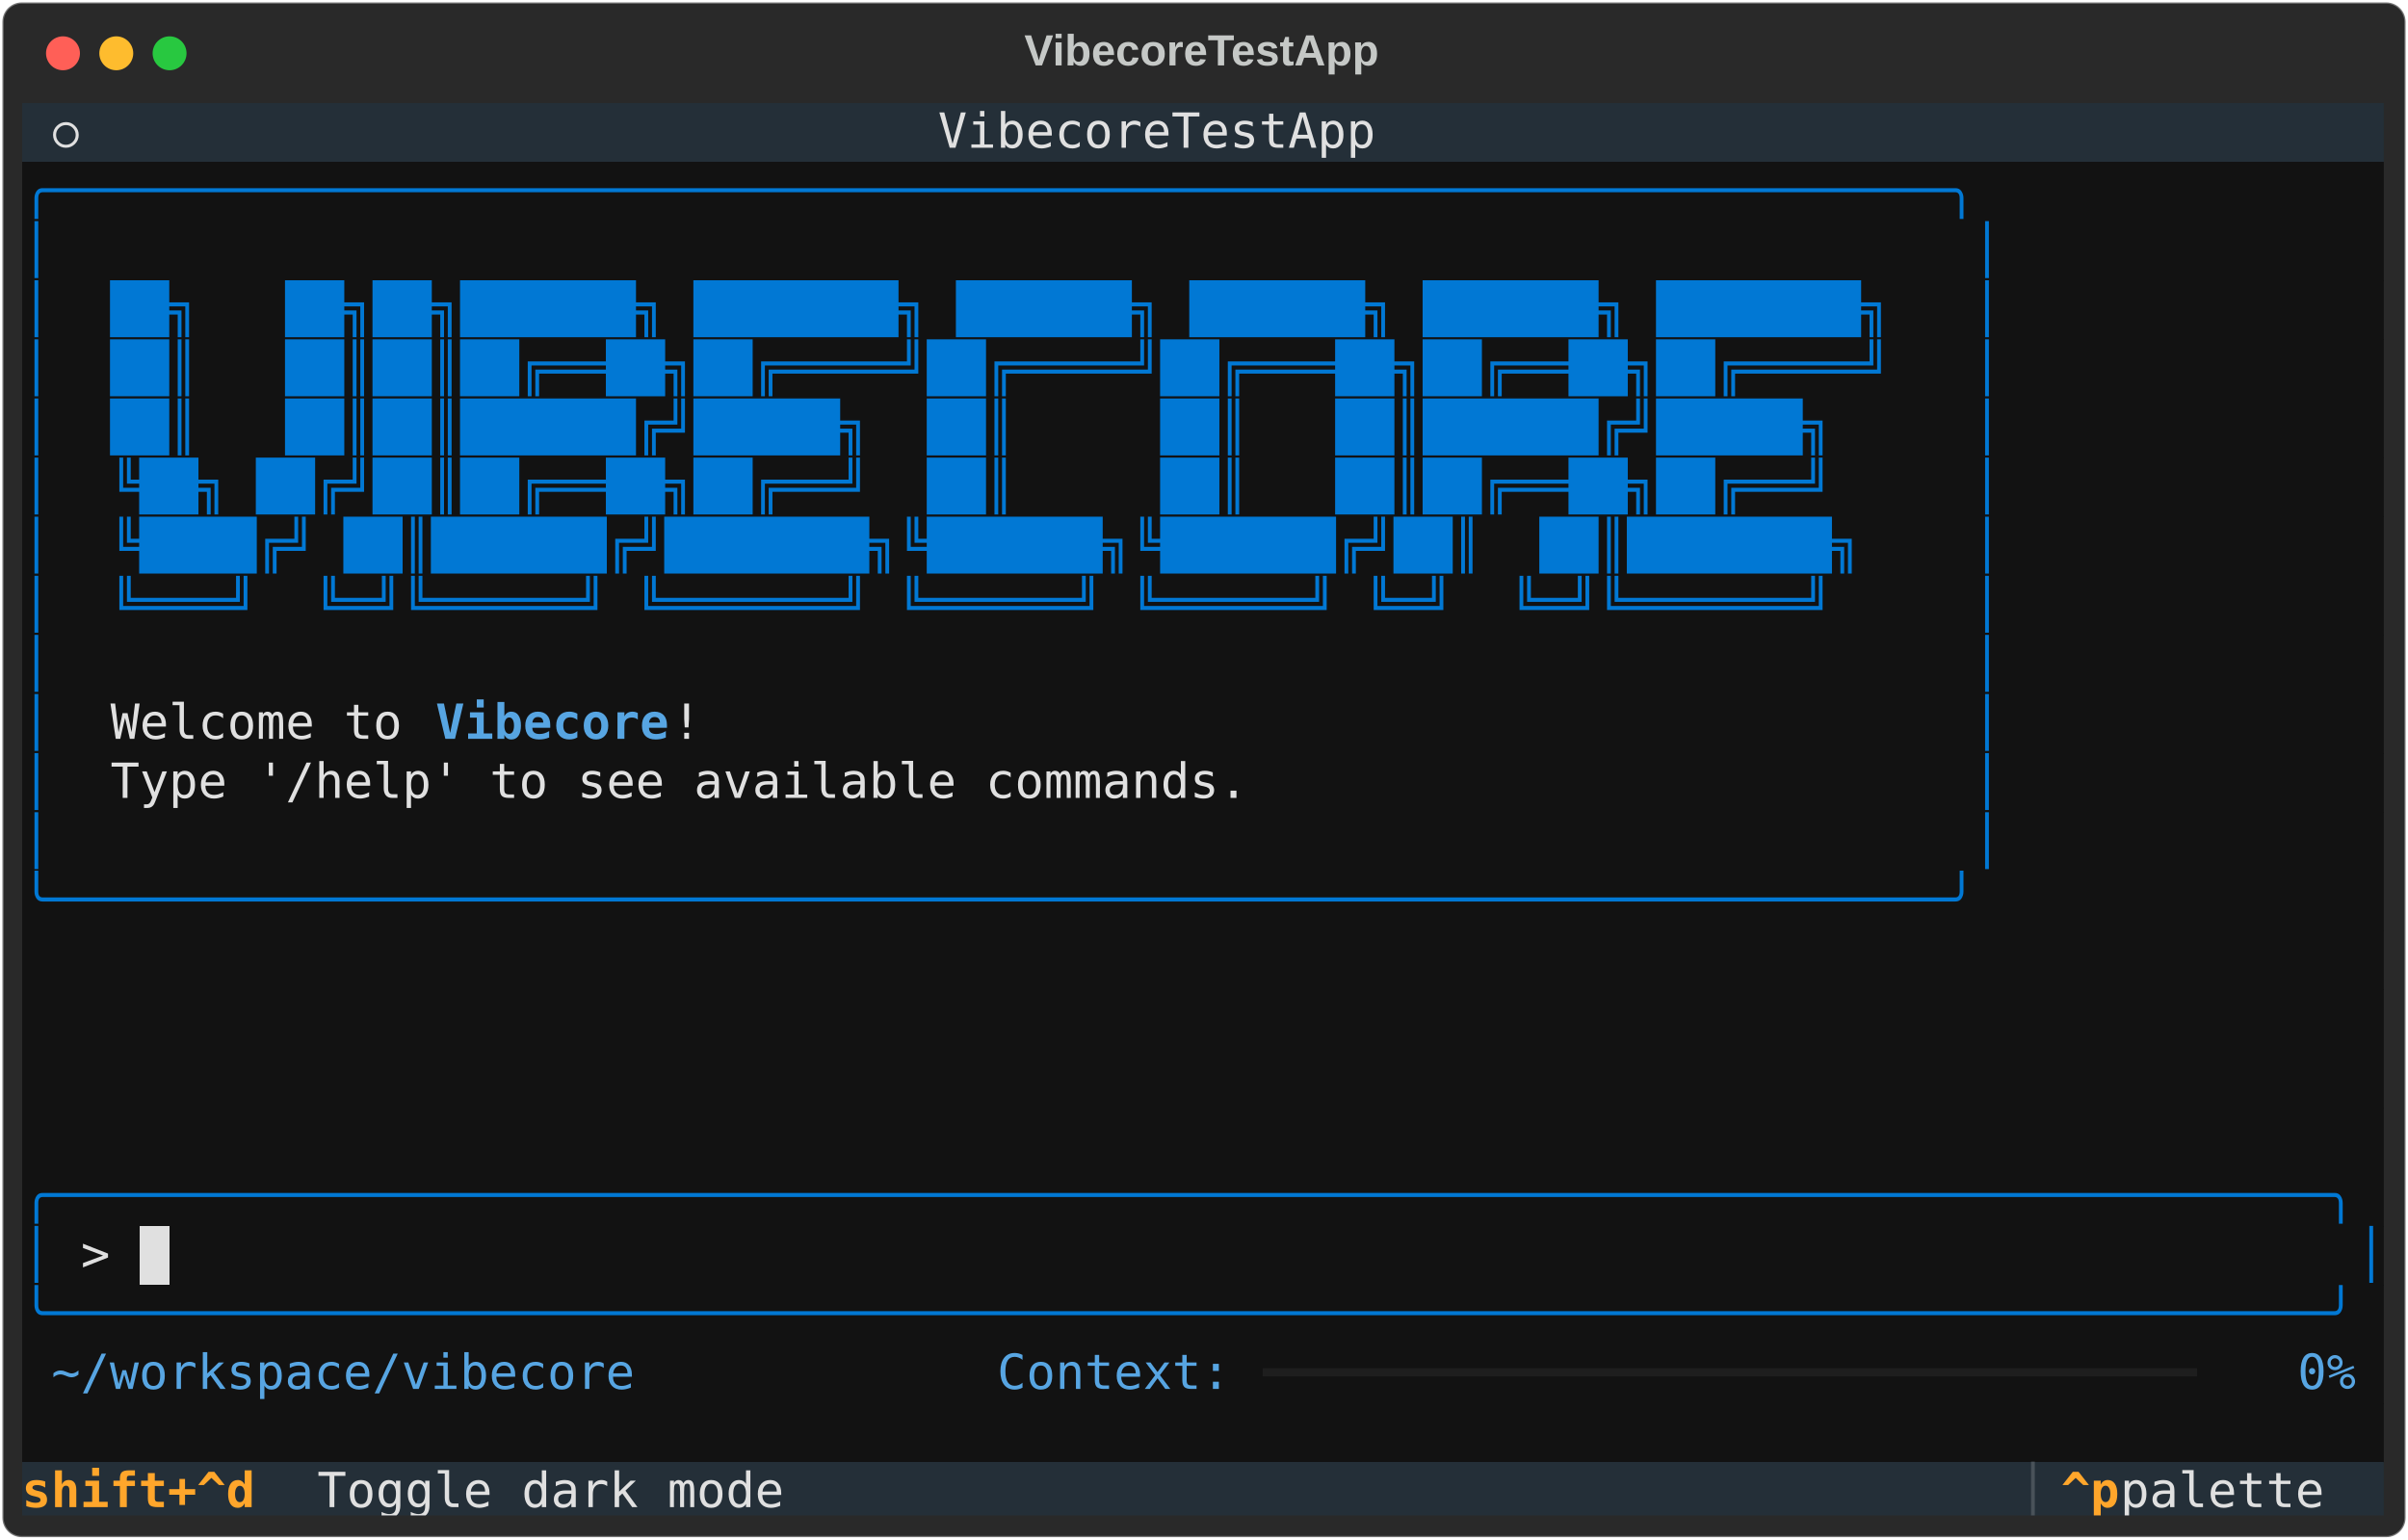
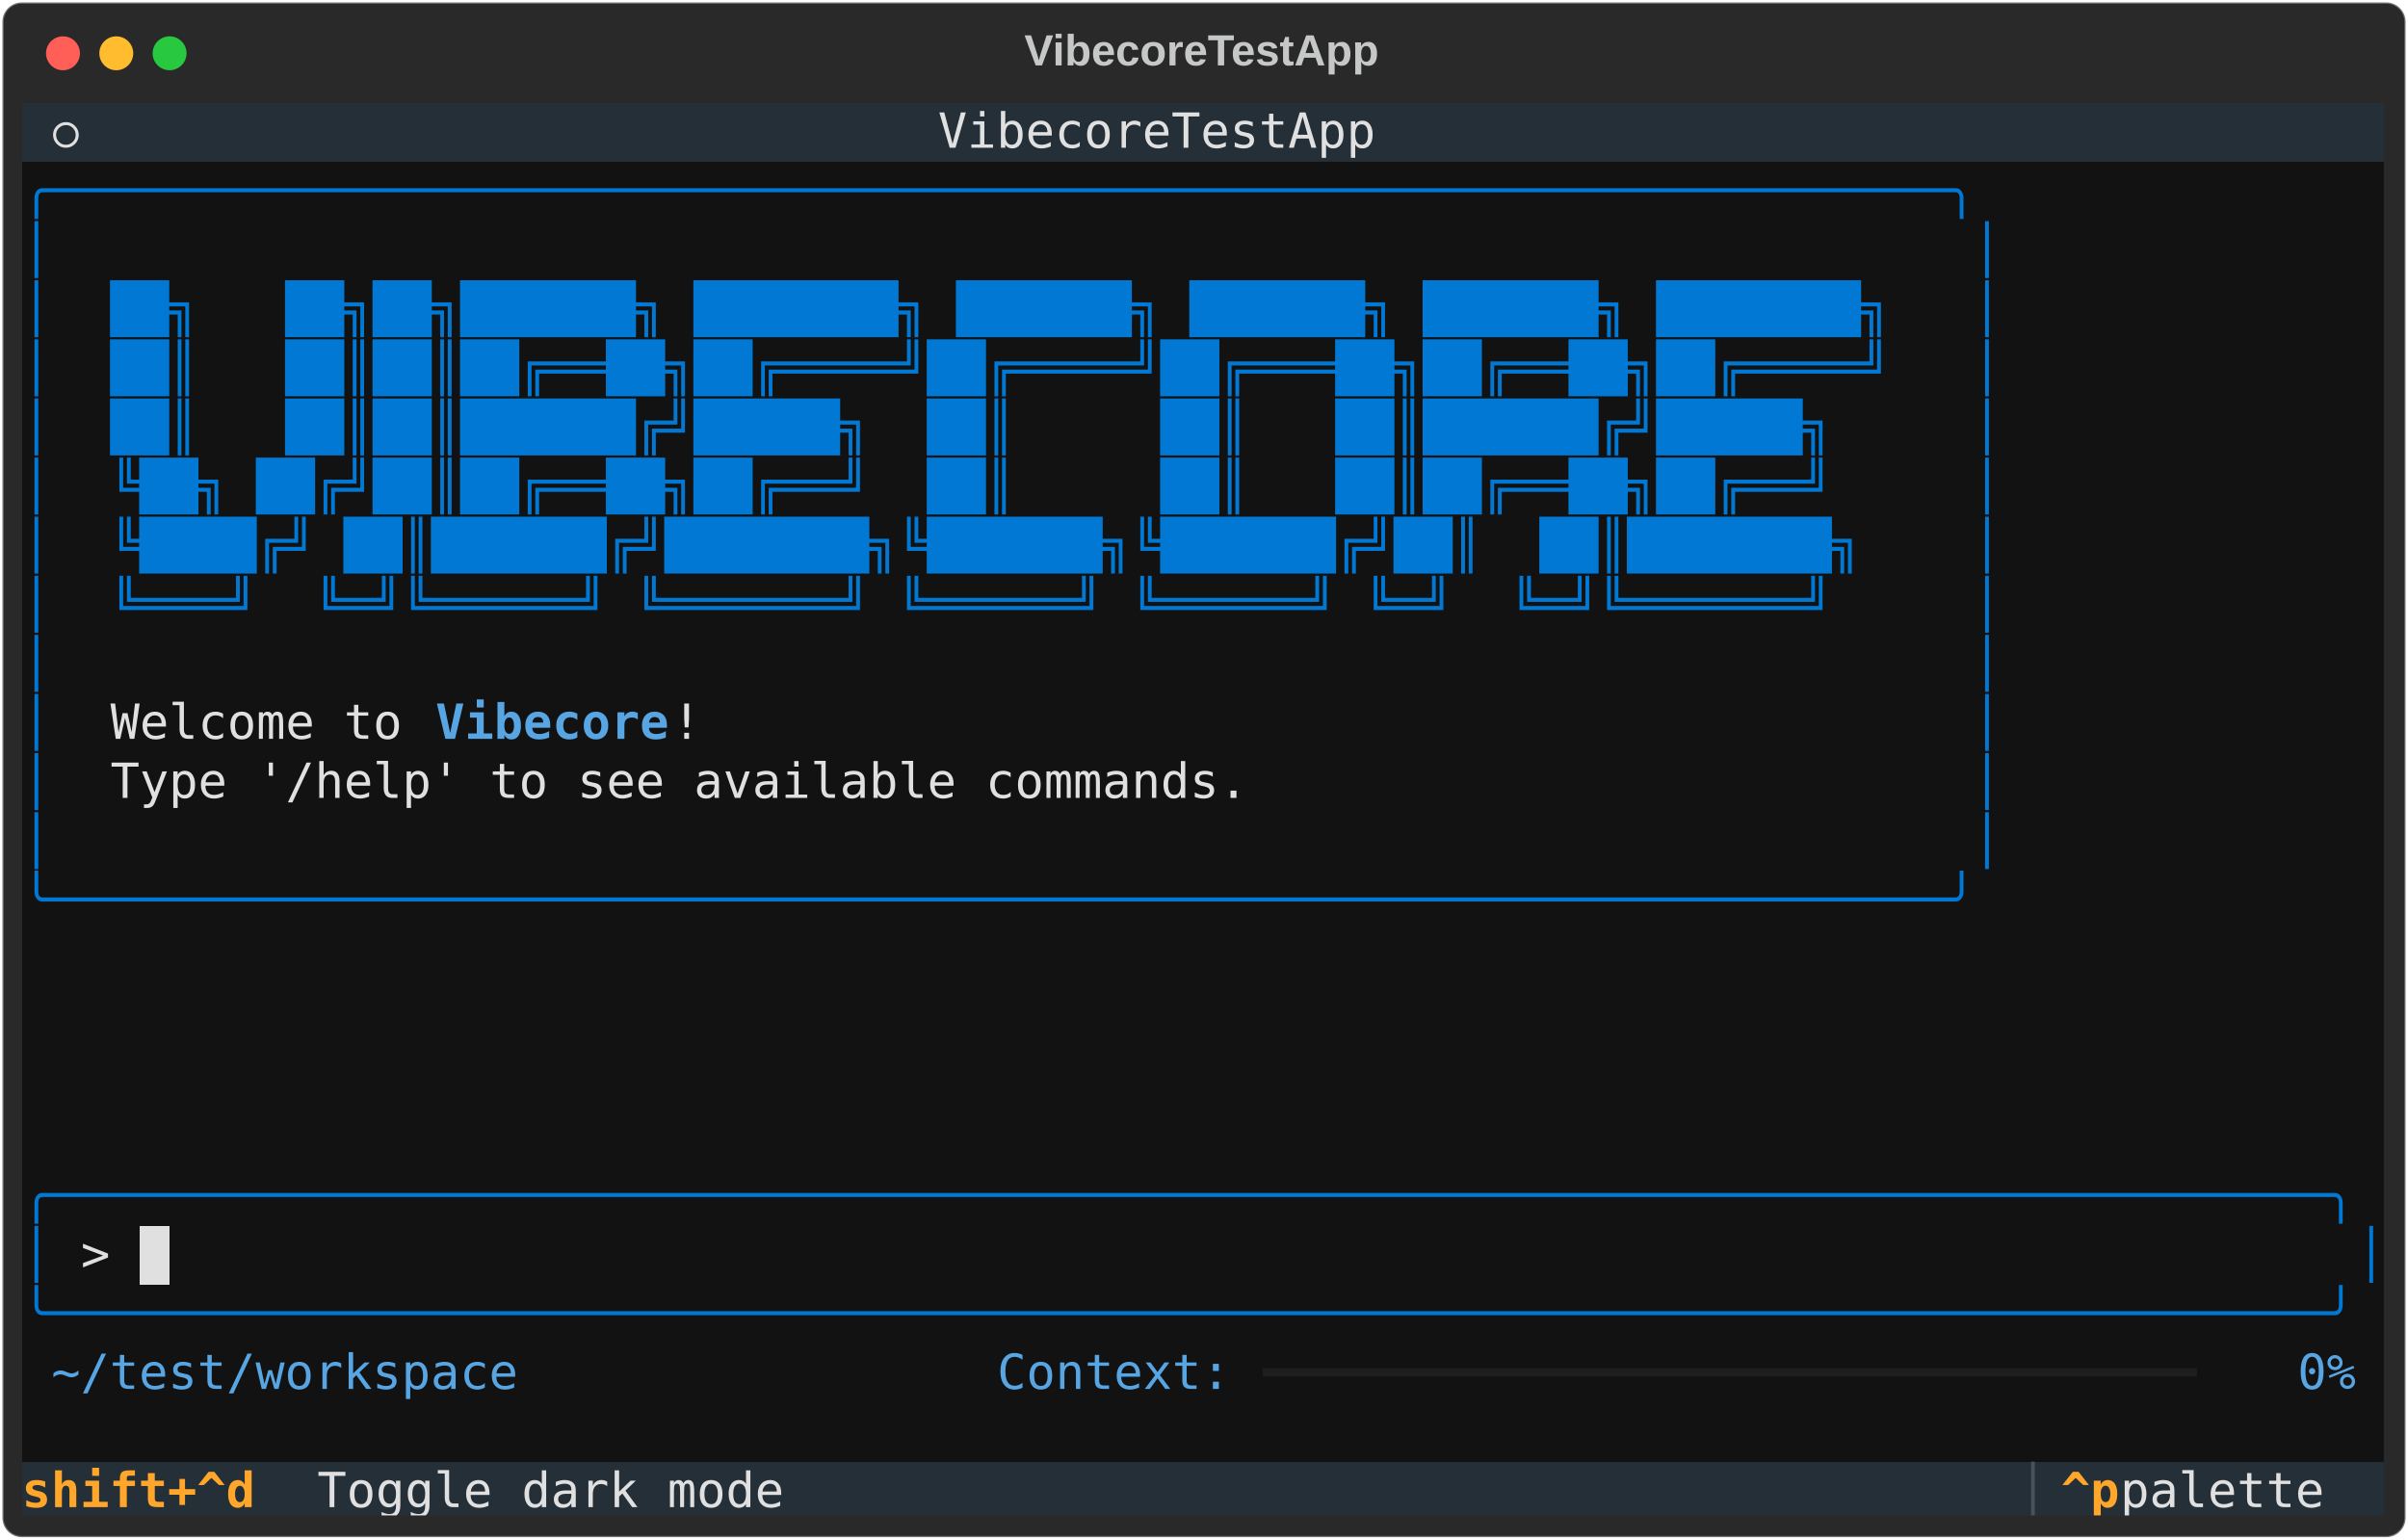
<svg xmlns="http://www.w3.org/2000/svg" class="rich-terminal" viewBox="0 0 994 635.6">
  <style>

    @font-face {
        font-family: "Fira Code";
        src: local("FiraCode-Regular"),
                url("https://cdnjs.cloudflare.com/ajax/libs/firacode/6.2.0/woff2/FiraCode-Regular.woff2") format("woff2"),
                url("https://cdnjs.cloudflare.com/ajax/libs/firacode/6.2.0/woff/FiraCode-Regular.woff") format("woff");
        font-style: normal;
        font-weight: 400;
    }
    @font-face {
        font-family: "Fira Code";
        src: local("FiraCode-Bold"),
                url("https://cdnjs.cloudflare.com/ajax/libs/firacode/6.2.0/woff2/FiraCode-Bold.woff2") format("woff2"),
                url("https://cdnjs.cloudflare.com/ajax/libs/firacode/6.2.0/woff/FiraCode-Bold.woff") format("woff");
        font-style: bold;
        font-weight: 700;
    }

    .terminal-matrix {
        font-family: Fira Code, monospace;
        font-size: 20px;
        line-height: 24.4px;
        font-variant-east-asian: full-width;
    }

    .terminal-title {
        font-size: 18px;
        font-weight: bold;
        font-family: arial;
    }

    .terminal-r1 { fill: #c5c8c6 }
.terminal-r2 { fill: #e0e0e0 }
.terminal-r3 { fill: #0178d4 }
.terminal-r4 { fill: #57a5e2;font-weight: bold }
.terminal-r5 { fill: #121212 }
.terminal-r6 { fill: #57a5e2 }
.terminal-r7 { fill: #1e1e1e }
.terminal-r8 { fill: #ffa62b;font-weight: bold }
.terminal-r9 { fill: #495259 }
    </style>
  <defs>
    <clipPath id="terminal-clip-terminal">
      <rect x="0" y="0" width="975.0" height="584.6" />
    </clipPath>
    <clipPath id="terminal-line-0">
      <rect x="0" y="1.5" width="976" height="24.65" />
    </clipPath>
    <clipPath id="terminal-line-1">
      <rect x="0" y="25.9" width="976" height="24.65" />
    </clipPath>
    <clipPath id="terminal-line-2">
      <rect x="0" y="50.3" width="976" height="24.65" />
    </clipPath>
    <clipPath id="terminal-line-3">
      <rect x="0" y="74.7" width="976" height="24.65" />
    </clipPath>
    <clipPath id="terminal-line-4">
      <rect x="0" y="99.1" width="976" height="24.65" />
    </clipPath>
    <clipPath id="terminal-line-5">
      <rect x="0" y="123.5" width="976" height="24.65" />
    </clipPath>
    <clipPath id="terminal-line-6">
      <rect x="0" y="147.9" width="976" height="24.65" />
    </clipPath>
    <clipPath id="terminal-line-7">
      <rect x="0" y="172.3" width="976" height="24.65" />
    </clipPath>
    <clipPath id="terminal-line-8">
      <rect x="0" y="196.7" width="976" height="24.65" />
    </clipPath>
    <clipPath id="terminal-line-9">
      <rect x="0" y="221.1" width="976" height="24.65" />
    </clipPath>
    <clipPath id="terminal-line-10">
      <rect x="0" y="245.5" width="976" height="24.65" />
    </clipPath>
    <clipPath id="terminal-line-11">
      <rect x="0" y="269.9" width="976" height="24.65" />
    </clipPath>
    <clipPath id="terminal-line-12">
      <rect x="0" y="294.3" width="976" height="24.65" />
    </clipPath>
    <clipPath id="terminal-line-13">
      <rect x="0" y="318.7" width="976" height="24.65" />
    </clipPath>
    <clipPath id="terminal-line-14">
      <rect x="0" y="343.1" width="976" height="24.65" />
    </clipPath>
    <clipPath id="terminal-line-15">
      <rect x="0" y="367.5" width="976" height="24.65" />
    </clipPath>
    <clipPath id="terminal-line-16">
      <rect x="0" y="391.9" width="976" height="24.65" />
    </clipPath>
    <clipPath id="terminal-line-17">
      <rect x="0" y="416.3" width="976" height="24.65" />
    </clipPath>
    <clipPath id="terminal-line-18">
      <rect x="0" y="440.7" width="976" height="24.65" />
    </clipPath>
    <clipPath id="terminal-line-19">
      <rect x="0" y="465.1" width="976" height="24.65" />
    </clipPath>
    <clipPath id="terminal-line-20">
      <rect x="0" y="489.5" width="976" height="24.65" />
    </clipPath>
    <clipPath id="terminal-line-21">
      <rect x="0" y="513.9" width="976" height="24.65" />
    </clipPath>
    <clipPath id="terminal-line-22">
      <rect x="0" y="538.3" width="976" height="24.65" />
    </clipPath>
  </defs>
  <rect fill="#292929" stroke="rgba(255,255,255,0.35)" stroke-width="1" x="1" y="1" width="992" height="633.6" rx="8" />
  <text class="terminal-title" fill="#c5c8c6" text-anchor="middle" x="496" y="27">VibecoreTestApp</text>
  <g transform="translate(26,22)">
    <circle cx="0" cy="0" r="7" fill="#ff5f57" />
    <circle cx="22" cy="0" r="7" fill="#febc2e" />
    <circle cx="44" cy="0" r="7" fill="#28c840" />
  </g>
  <g transform="translate(9, 41)" clip-path="url(#terminal-clip-terminal)">
    <rect fill="#242f38" x="0" y="1.5" width="12.2" height="24.65" shape-rendering="crispEdges" />
    <rect fill="#242f38" x="12.2" y="1.5" width="12.2" height="24.65" shape-rendering="crispEdges" />
    <rect fill="#242f38" x="24.4" y="1.5" width="61" height="24.65" shape-rendering="crispEdges" />
    <rect fill="#242f38" x="85.4" y="1.5" width="12.2" height="24.65" shape-rendering="crispEdges" />
    <rect fill="#242f38" x="97.6" y="1.5" width="280.6" height="24.65" shape-rendering="crispEdges" />
    <rect fill="#242f38" x="378.2" y="1.5" width="183" height="24.65" shape-rendering="crispEdges" />
    <rect fill="#242f38" x="561.2" y="1.5" width="292.8" height="24.65" shape-rendering="crispEdges" />
    <rect fill="#242f38" x="854" y="1.5" width="12.2" height="24.65" shape-rendering="crispEdges" />
    <rect fill="#242f38" x="866.2" y="1.5" width="0" height="24.65" shape-rendering="crispEdges" />
    <rect fill="#242f38" x="866.2" y="1.5" width="109.8" height="24.65" shape-rendering="crispEdges" />
    <rect fill="#121212" x="0" y="25.9" width="817.4" height="24.65" shape-rendering="crispEdges" />
    <rect fill="#121212" x="817.4" y="25.9" width="158.6" height="24.65" shape-rendering="crispEdges" />
    <rect fill="#121212" x="0" y="50.3" width="12.2" height="24.65" shape-rendering="crispEdges" />
    <rect fill="#121212" x="12.2" y="50.3" width="793" height="24.65" shape-rendering="crispEdges" />
    <rect fill="#121212" x="805.2" y="50.3" width="12.2" height="24.65" shape-rendering="crispEdges" />
    <rect fill="#121212" x="817.4" y="50.3" width="158.6" height="24.65" shape-rendering="crispEdges" />
    <rect fill="#121212" x="0" y="74.7" width="12.2" height="24.65" shape-rendering="crispEdges" />
    <rect fill="#121212" x="12.2" y="74.7" width="24.4" height="24.65" shape-rendering="crispEdges" />
    <rect fill="#121212" x="36.6" y="74.7" width="744.2" height="24.65" shape-rendering="crispEdges" />
    <rect fill="#121212" x="780.8" y="74.7" width="24.4" height="24.65" shape-rendering="crispEdges" />
    <rect fill="#121212" x="805.2" y="74.7" width="12.2" height="24.65" shape-rendering="crispEdges" />
    <rect fill="#121212" x="817.4" y="74.7" width="158.6" height="24.65" shape-rendering="crispEdges" />
    <rect fill="#121212" x="0" y="99.1" width="12.2" height="24.65" shape-rendering="crispEdges" />
    <rect fill="#121212" x="12.2" y="99.1" width="24.4" height="24.65" shape-rendering="crispEdges" />
    <rect fill="#121212" x="36.6" y="99.1" width="744.2" height="24.65" shape-rendering="crispEdges" />
    <rect fill="#121212" x="780.8" y="99.1" width="24.4" height="24.65" shape-rendering="crispEdges" />
    <rect fill="#121212" x="805.2" y="99.1" width="12.2" height="24.65" shape-rendering="crispEdges" />
    <rect fill="#121212" x="817.4" y="99.1" width="158.6" height="24.65" shape-rendering="crispEdges" />
    <rect fill="#121212" x="0" y="123.5" width="12.2" height="24.65" shape-rendering="crispEdges" />
    <rect fill="#121212" x="12.2" y="123.5" width="24.4" height="24.65" shape-rendering="crispEdges" />
    <rect fill="#121212" x="36.6" y="123.5" width="719.8" height="24.65" shape-rendering="crispEdges" />
    <rect fill="#121212" x="756.4" y="123.5" width="48.8" height="24.65" shape-rendering="crispEdges" />
    <rect fill="#121212" x="805.2" y="123.5" width="12.2" height="24.65" shape-rendering="crispEdges" />
    <rect fill="#121212" x="817.4" y="123.5" width="158.6" height="24.65" shape-rendering="crispEdges" />
    <rect fill="#121212" x="0" y="147.9" width="12.2" height="24.65" shape-rendering="crispEdges" />
    <rect fill="#121212" x="12.2" y="147.9" width="24.4" height="24.65" shape-rendering="crispEdges" />
    <rect fill="#121212" x="36.6" y="147.9" width="719.8" height="24.65" shape-rendering="crispEdges" />
    <rect fill="#121212" x="756.4" y="147.9" width="48.8" height="24.65" shape-rendering="crispEdges" />
    <rect fill="#121212" x="805.2" y="147.9" width="12.2" height="24.65" shape-rendering="crispEdges" />
    <rect fill="#121212" x="817.4" y="147.9" width="158.6" height="24.65" shape-rendering="crispEdges" />
    <rect fill="#121212" x="0" y="172.3" width="12.2" height="24.65" shape-rendering="crispEdges" />
    <rect fill="#121212" x="12.2" y="172.3" width="24.4" height="24.65" shape-rendering="crispEdges" />
    <rect fill="#121212" x="36.6" y="172.3" width="744.2" height="24.65" shape-rendering="crispEdges" />
    <rect fill="#121212" x="780.8" y="172.3" width="24.4" height="24.65" shape-rendering="crispEdges" />
    <rect fill="#121212" x="805.2" y="172.3" width="12.2" height="24.65" shape-rendering="crispEdges" />
    <rect fill="#121212" x="817.4" y="172.3" width="158.6" height="24.65" shape-rendering="crispEdges" />
    <rect fill="#121212" x="0" y="196.7" width="12.2" height="24.65" shape-rendering="crispEdges" />
    <rect fill="#121212" x="12.2" y="196.7" width="24.4" height="24.65" shape-rendering="crispEdges" />
    <rect fill="#121212" x="36.6" y="196.7" width="744.2" height="24.65" shape-rendering="crispEdges" />
    <rect fill="#121212" x="780.8" y="196.7" width="24.4" height="24.65" shape-rendering="crispEdges" />
    <rect fill="#121212" x="805.2" y="196.7" width="12.2" height="24.65" shape-rendering="crispEdges" />
    <rect fill="#121212" x="817.4" y="196.7" width="158.6" height="24.65" shape-rendering="crispEdges" />
    <rect fill="#121212" x="0" y="221.1" width="12.2" height="24.65" shape-rendering="crispEdges" />
    <rect fill="#121212" x="12.2" y="221.1" width="793" height="24.65" shape-rendering="crispEdges" />
    <rect fill="#121212" x="805.2" y="221.1" width="12.2" height="24.65" shape-rendering="crispEdges" />
    <rect fill="#121212" x="817.4" y="221.1" width="158.6" height="24.65" shape-rendering="crispEdges" />
    <rect fill="#121212" x="0" y="245.5" width="12.2" height="24.65" shape-rendering="crispEdges" />
    <rect fill="#121212" x="12.2" y="245.5" width="24.4" height="24.65" shape-rendering="crispEdges" />
    <rect fill="#121212" x="36.6" y="245.5" width="134.2" height="24.65" shape-rendering="crispEdges" />
    <rect fill="#121212" x="170.8" y="245.5" width="97.6" height="24.65" shape-rendering="crispEdges" />
    <rect fill="#121212" x="268.4" y="245.5" width="12.2" height="24.65" shape-rendering="crispEdges" />
    <rect fill="#121212" x="280.6" y="245.5" width="524.6" height="24.65" shape-rendering="crispEdges" />
    <rect fill="#121212" x="805.2" y="245.5" width="12.2" height="24.65" shape-rendering="crispEdges" />
    <rect fill="#121212" x="817.4" y="245.5" width="158.6" height="24.65" shape-rendering="crispEdges" />
    <rect fill="#121212" x="0" y="269.9" width="12.2" height="24.65" shape-rendering="crispEdges" />
    <rect fill="#121212" x="12.2" y="269.9" width="24.4" height="24.65" shape-rendering="crispEdges" />
    <rect fill="#121212" x="36.6" y="269.9" width="475.8" height="24.65" shape-rendering="crispEdges" />
    <rect fill="#121212" x="512.4" y="269.9" width="292.8" height="24.65" shape-rendering="crispEdges" />
    <rect fill="#121212" x="805.2" y="269.9" width="12.2" height="24.65" shape-rendering="crispEdges" />
    <rect fill="#121212" x="817.4" y="269.9" width="158.6" height="24.65" shape-rendering="crispEdges" />
    <rect fill="#121212" x="0" y="294.3" width="12.2" height="24.65" shape-rendering="crispEdges" />
    <rect fill="#121212" x="12.2" y="294.3" width="793" height="24.65" shape-rendering="crispEdges" />
    <rect fill="#121212" x="805.2" y="294.3" width="12.2" height="24.65" shape-rendering="crispEdges" />
    <rect fill="#121212" x="817.4" y="294.3" width="158.6" height="24.65" shape-rendering="crispEdges" />
    <rect fill="#121212" x="0" y="318.7" width="817.4" height="24.65" shape-rendering="crispEdges" />
    <rect fill="#121212" x="817.4" y="318.7" width="158.6" height="24.65" shape-rendering="crispEdges" />
    <rect fill="#121212" x="0" y="343.1" width="976" height="24.65" shape-rendering="crispEdges" />
    <rect fill="#121212" x="0" y="367.5" width="976" height="24.65" shape-rendering="crispEdges" />
    <rect fill="#121212" x="0" y="391.9" width="976" height="24.65" shape-rendering="crispEdges" />
    <rect fill="#121212" x="0" y="416.3" width="976" height="24.65" shape-rendering="crispEdges" />
    <rect fill="#121212" x="0" y="440.7" width="976" height="24.65" shape-rendering="crispEdges" />
    <rect fill="#121212" x="0" y="465.1" width="12.2" height="24.65" shape-rendering="crispEdges" />
    <rect fill="#121212" x="12.2" y="465.1" width="12.2" height="24.65" shape-rendering="crispEdges" />
    <rect fill="#121212" x="24.4" y="465.1" width="12.2" height="24.65" shape-rendering="crispEdges" />
    <rect fill="#121212" x="36.6" y="465.1" width="12.2" height="24.65" shape-rendering="crispEdges" />
    <rect fill="#e0e0e0" x="48.8" y="465.1" width="12.2" height="24.65" shape-rendering="crispEdges" />
    <rect fill="#121212" x="61" y="465.1" width="902.8" height="24.65" shape-rendering="crispEdges" />
    <rect fill="#121212" x="963.8" y="465.1" width="12.2" height="24.65" shape-rendering="crispEdges" />
    <rect fill="#121212" x="0" y="489.5" width="976" height="24.65" shape-rendering="crispEdges" />
    <rect fill="#121212" x="0" y="513.9" width="12.2" height="24.65" shape-rendering="crispEdges" />
-     <rect fill="#121212" x="12.2" y="513.9" width="244" height="24.65" shape-rendering="crispEdges" />
-     <rect fill="#121212" x="256.2" y="513.9" width="146.4" height="24.65" shape-rendering="crispEdges" />
+     <rect fill="#121212" x="12.2" y="513.9" width="195.2" height="24.65" shape-rendering="crispEdges" />
+     <rect fill="#121212" x="207.4" y="513.9" width="195.2" height="24.65" shape-rendering="crispEdges" />
    <rect fill="#121212" x="402.6" y="513.9" width="109.8" height="24.65" shape-rendering="crispEdges" />
    <rect fill="#121212" x="512.4" y="513.9" width="390.4" height="24.65" shape-rendering="crispEdges" />
    <rect fill="#121212" x="902.8" y="513.9" width="36.6" height="24.65" shape-rendering="crispEdges" />
    <rect fill="#121212" x="939.4" y="513.9" width="24.4" height="24.65" shape-rendering="crispEdges" />
    <rect fill="#121212" x="963.8" y="513.9" width="12.2" height="24.65" shape-rendering="crispEdges" />
    <rect fill="#121212" x="0" y="538.3" width="976" height="24.65" shape-rendering="crispEdges" />
    <rect fill="#242f38" x="0" y="562.7" width="122" height="24.65" shape-rendering="crispEdges" />
    <rect fill="#242f38" x="122" y="562.7" width="207.4" height="24.65" shape-rendering="crispEdges" />
    <rect fill="#242f38" x="329.4" y="562.7" width="500.2" height="24.65" shape-rendering="crispEdges" />
    <rect fill="#242f38" x="829.6" y="562.7" width="12.2" height="24.65" shape-rendering="crispEdges" />
    <rect fill="#242f38" x="841.8" y="562.7" width="24.4" height="24.65" shape-rendering="crispEdges" />
    <rect fill="#242f38" x="866.2" y="562.7" width="97.6" height="24.65" shape-rendering="crispEdges" />
    <rect fill="#242f38" x="963.8" y="562.7" width="12.2" height="24.65" shape-rendering="crispEdges" />
    <g class="terminal-matrix">
      <text class="terminal-r2" x="12.2" y="20" textLength="12.2" clip-path="url(#terminal-line-0)">⭘</text>
      <text class="terminal-r2" x="378.2" y="20" textLength="183" clip-path="url(#terminal-line-0)">VibecoreTestApp</text>
      <text class="terminal-r1" x="976" y="20" textLength="12.2" clip-path="url(#terminal-line-0)">
</text>
      <text class="terminal-r3" x="0" y="44.4" textLength="817.4" clip-path="url(#terminal-line-1)">╭─────────────────────────────────────────────────────────────────╮</text>
      <text class="terminal-r1" x="976" y="44.4" textLength="12.2" clip-path="url(#terminal-line-1)">
</text>
      <text class="terminal-r3" x="0" y="68.8" textLength="12.2" clip-path="url(#terminal-line-2)">│</text>
      <text class="terminal-r3" x="805.2" y="68.8" textLength="12.2" clip-path="url(#terminal-line-2)">│</text>
      <text class="terminal-r1" x="976" y="68.8" textLength="12.2" clip-path="url(#terminal-line-2)">
</text>
      <text class="terminal-r3" x="0" y="93.2" textLength="12.2" clip-path="url(#terminal-line-3)">│</text>
      <text class="terminal-r3" x="36.6" y="93.2" textLength="744.2" clip-path="url(#terminal-line-3)">██╗   ██╗██╗██████╗ ███████╗ ██████╗ ██████╗ ██████╗ ███████╗</text>
      <text class="terminal-r3" x="805.2" y="93.2" textLength="12.2" clip-path="url(#terminal-line-3)">│</text>
      <text class="terminal-r1" x="976" y="93.2" textLength="12.2" clip-path="url(#terminal-line-3)">
</text>
      <text class="terminal-r3" x="0" y="117.6" textLength="12.2" clip-path="url(#terminal-line-4)">│</text>
      <text class="terminal-r3" x="36.6" y="117.6" textLength="744.2" clip-path="url(#terminal-line-4)">██║   ██║██║██╔══██╗██╔════╝██╔════╝██╔═══██╗██╔══██╗██╔════╝</text>
      <text class="terminal-r3" x="805.2" y="117.6" textLength="12.2" clip-path="url(#terminal-line-4)">│</text>
      <text class="terminal-r1" x="976" y="117.6" textLength="12.2" clip-path="url(#terminal-line-4)">
</text>
      <text class="terminal-r3" x="0" y="142" textLength="12.2" clip-path="url(#terminal-line-5)">│</text>
      <text class="terminal-r3" x="36.6" y="142" textLength="719.8" clip-path="url(#terminal-line-5)">██║   ██║██║██████╔╝█████╗  ██║     ██║   ██║██████╔╝█████╗</text>
      <text class="terminal-r3" x="805.2" y="142" textLength="12.2" clip-path="url(#terminal-line-5)">│</text>
      <text class="terminal-r1" x="976" y="142" textLength="12.2" clip-path="url(#terminal-line-5)">
</text>
      <text class="terminal-r3" x="0" y="166.4" textLength="12.2" clip-path="url(#terminal-line-6)">│</text>
      <text class="terminal-r3" x="36.6" y="166.4" textLength="719.8" clip-path="url(#terminal-line-6)">╚██╗ ██╔╝██║██╔══██╗██╔══╝  ██║     ██║   ██║██╔══██╗██╔══╝</text>
      <text class="terminal-r3" x="805.2" y="166.4" textLength="12.2" clip-path="url(#terminal-line-6)">│</text>
      <text class="terminal-r1" x="976" y="166.4" textLength="12.2" clip-path="url(#terminal-line-6)">
</text>
      <text class="terminal-r3" x="0" y="190.8" textLength="12.2" clip-path="url(#terminal-line-7)">│</text>
      <text class="terminal-r3" x="36.6" y="190.8" textLength="744.2" clip-path="url(#terminal-line-7)"> ╚████╔╝ ██║██████╔╝███████╗╚██████╗╚██████╔╝██║  ██║███████╗</text>
      <text class="terminal-r3" x="805.2" y="190.8" textLength="12.2" clip-path="url(#terminal-line-7)">│</text>
      <text class="terminal-r1" x="976" y="190.8" textLength="12.2" clip-path="url(#terminal-line-7)">
</text>
      <text class="terminal-r3" x="0" y="215.2" textLength="12.2" clip-path="url(#terminal-line-8)">│</text>
      <text class="terminal-r3" x="36.6" y="215.2" textLength="744.2" clip-path="url(#terminal-line-8)">  ╚═══╝  ╚═╝╚═════╝ ╚══════╝ ╚═════╝ ╚═════╝ ╚═╝  ╚═╝╚══════╝</text>
      <text class="terminal-r3" x="805.2" y="215.2" textLength="12.2" clip-path="url(#terminal-line-8)">│</text>
      <text class="terminal-r1" x="976" y="215.2" textLength="12.2" clip-path="url(#terminal-line-8)">
</text>
      <text class="terminal-r3" x="0" y="239.6" textLength="12.2" clip-path="url(#terminal-line-9)">│</text>
      <text class="terminal-r3" x="805.2" y="239.6" textLength="12.2" clip-path="url(#terminal-line-9)">│</text>
      <text class="terminal-r1" x="976" y="239.6" textLength="12.2" clip-path="url(#terminal-line-9)">
</text>
      <text class="terminal-r3" x="0" y="264" textLength="12.2" clip-path="url(#terminal-line-10)">│</text>
      <text class="terminal-r2" x="36.6" y="264" textLength="134.2" clip-path="url(#terminal-line-10)">Welcome to </text>
      <text class="terminal-r4" x="170.8" y="264" textLength="97.6" clip-path="url(#terminal-line-10)">Vibecore</text>
      <text class="terminal-r2" x="268.4" y="264" textLength="12.2" clip-path="url(#terminal-line-10)">!</text>
      <text class="terminal-r3" x="805.2" y="264" textLength="12.2" clip-path="url(#terminal-line-10)">│</text>
      <text class="terminal-r1" x="976" y="264" textLength="12.2" clip-path="url(#terminal-line-10)">
</text>
      <text class="terminal-r3" x="0" y="288.4" textLength="12.2" clip-path="url(#terminal-line-11)">│</text>
      <text class="terminal-r2" x="36.6" y="288.4" textLength="475.8" clip-path="url(#terminal-line-11)">Type '/help' to see available commands.</text>
      <text class="terminal-r3" x="805.2" y="288.4" textLength="12.2" clip-path="url(#terminal-line-11)">│</text>
      <text class="terminal-r1" x="976" y="288.4" textLength="12.2" clip-path="url(#terminal-line-11)">
</text>
      <text class="terminal-r3" x="0" y="312.8" textLength="12.2" clip-path="url(#terminal-line-12)">│</text>
      <text class="terminal-r3" x="805.2" y="312.8" textLength="12.2" clip-path="url(#terminal-line-12)">│</text>
      <text class="terminal-r1" x="976" y="312.8" textLength="12.2" clip-path="url(#terminal-line-12)">
</text>
      <text class="terminal-r3" x="0" y="337.2" textLength="817.4" clip-path="url(#terminal-line-13)">╰─────────────────────────────────────────────────────────────────╯</text>
      <text class="terminal-r1" x="976" y="337.2" textLength="12.2" clip-path="url(#terminal-line-13)">
</text>
      <text class="terminal-r1" x="976" y="361.6" textLength="12.2" clip-path="url(#terminal-line-14)">
</text>
      <text class="terminal-r1" x="976" y="386" textLength="12.2" clip-path="url(#terminal-line-15)">
</text>
      <text class="terminal-r1" x="976" y="410.4" textLength="12.2" clip-path="url(#terminal-line-16)">
</text>
      <text class="terminal-r1" x="976" y="434.8" textLength="12.2" clip-path="url(#terminal-line-17)">
</text>
      <text class="terminal-r3" x="0" y="459.2" textLength="976" clip-path="url(#terminal-line-18)">╭──────────────────────────────────────────────────────────────────────────────╮</text>
      <text class="terminal-r1" x="976" y="459.2" textLength="12.2" clip-path="url(#terminal-line-18)">
</text>
      <text class="terminal-r3" x="0" y="483.6" textLength="12.2" clip-path="url(#terminal-line-19)">│</text>
      <text class="terminal-r2" x="24.4" y="483.6" textLength="12.2" clip-path="url(#terminal-line-19)">&gt;</text>
      <text class="terminal-r3" x="963.8" y="483.6" textLength="12.2" clip-path="url(#terminal-line-19)">│</text>
      <text class="terminal-r1" x="976" y="483.6" textLength="12.2" clip-path="url(#terminal-line-19)">
</text>
      <text class="terminal-r3" x="0" y="508" textLength="976" clip-path="url(#terminal-line-20)">╰──────────────────────────────────────────────────────────────────────────────╯</text>
      <text class="terminal-r1" x="976" y="508" textLength="12.2" clip-path="url(#terminal-line-20)">
</text>
-       <text class="terminal-r6" x="12.2" y="532.4" textLength="244" clip-path="url(#terminal-line-21)">~/workspace/vibecore</text>
+       <text class="terminal-r6" x="12.2" y="532.4" textLength="195.2" clip-path="url(#terminal-line-21)">~/test/workspace</text>
      <text class="terminal-r6" x="402.6" y="532.4" textLength="109.8" clip-path="url(#terminal-line-21)">Context: </text>
      <text class="terminal-r7" x="512.4" y="532.4" textLength="390.4" clip-path="url(#terminal-line-21)">━━━━━━━━━━━━━━━━━━━━━━━━━━━━━━━━</text>
      <text class="terminal-r6" x="939.4" y="532.4" textLength="24.4" clip-path="url(#terminal-line-21)">0%</text>
      <text class="terminal-r1" x="976" y="532.4" textLength="12.2" clip-path="url(#terminal-line-21)">
</text>
      <text class="terminal-r1" x="976" y="556.8" textLength="12.2" clip-path="url(#terminal-line-22)">
</text>
      <text class="terminal-r8" x="0" y="581.2" textLength="122" clip-path="url(#terminal-line-23)"> shift+^d </text>
      <text class="terminal-r2" x="122" y="581.2" textLength="207.4" clip-path="url(#terminal-line-23)">Toggle dark mode </text>
      <text class="terminal-r9" x="829.6" y="581.2" textLength="12.2" clip-path="url(#terminal-line-23)">▏</text>
      <text class="terminal-r8" x="841.8" y="581.2" textLength="24.4" clip-path="url(#terminal-line-23)">^p</text>
      <text class="terminal-r2" x="866.2" y="581.2" textLength="97.6" clip-path="url(#terminal-line-23)"> palette</text>
    </g>
  </g>
</svg>
